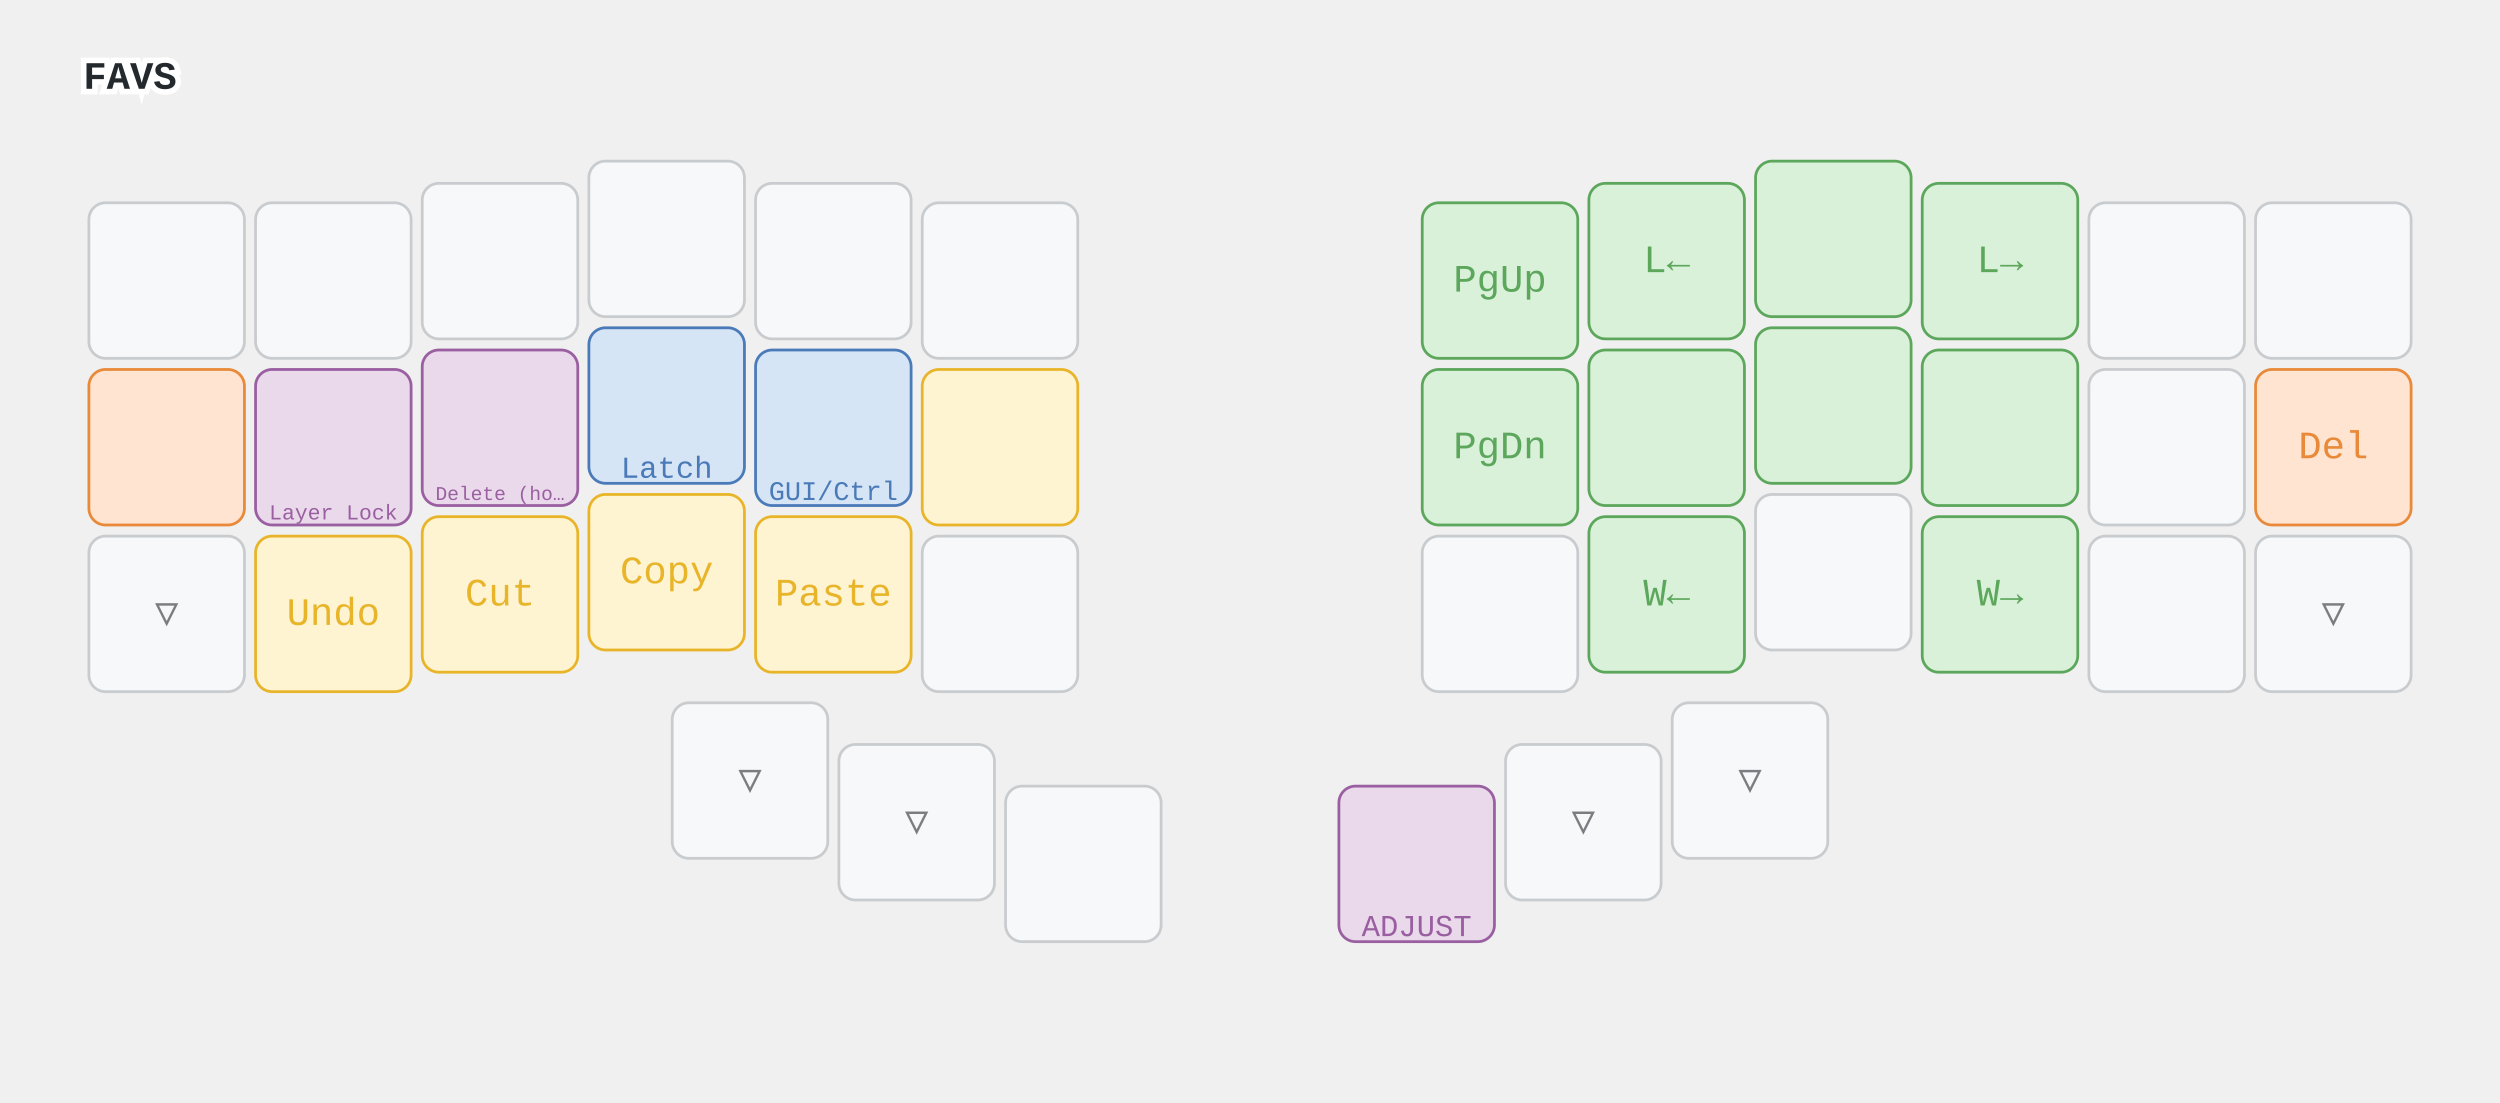
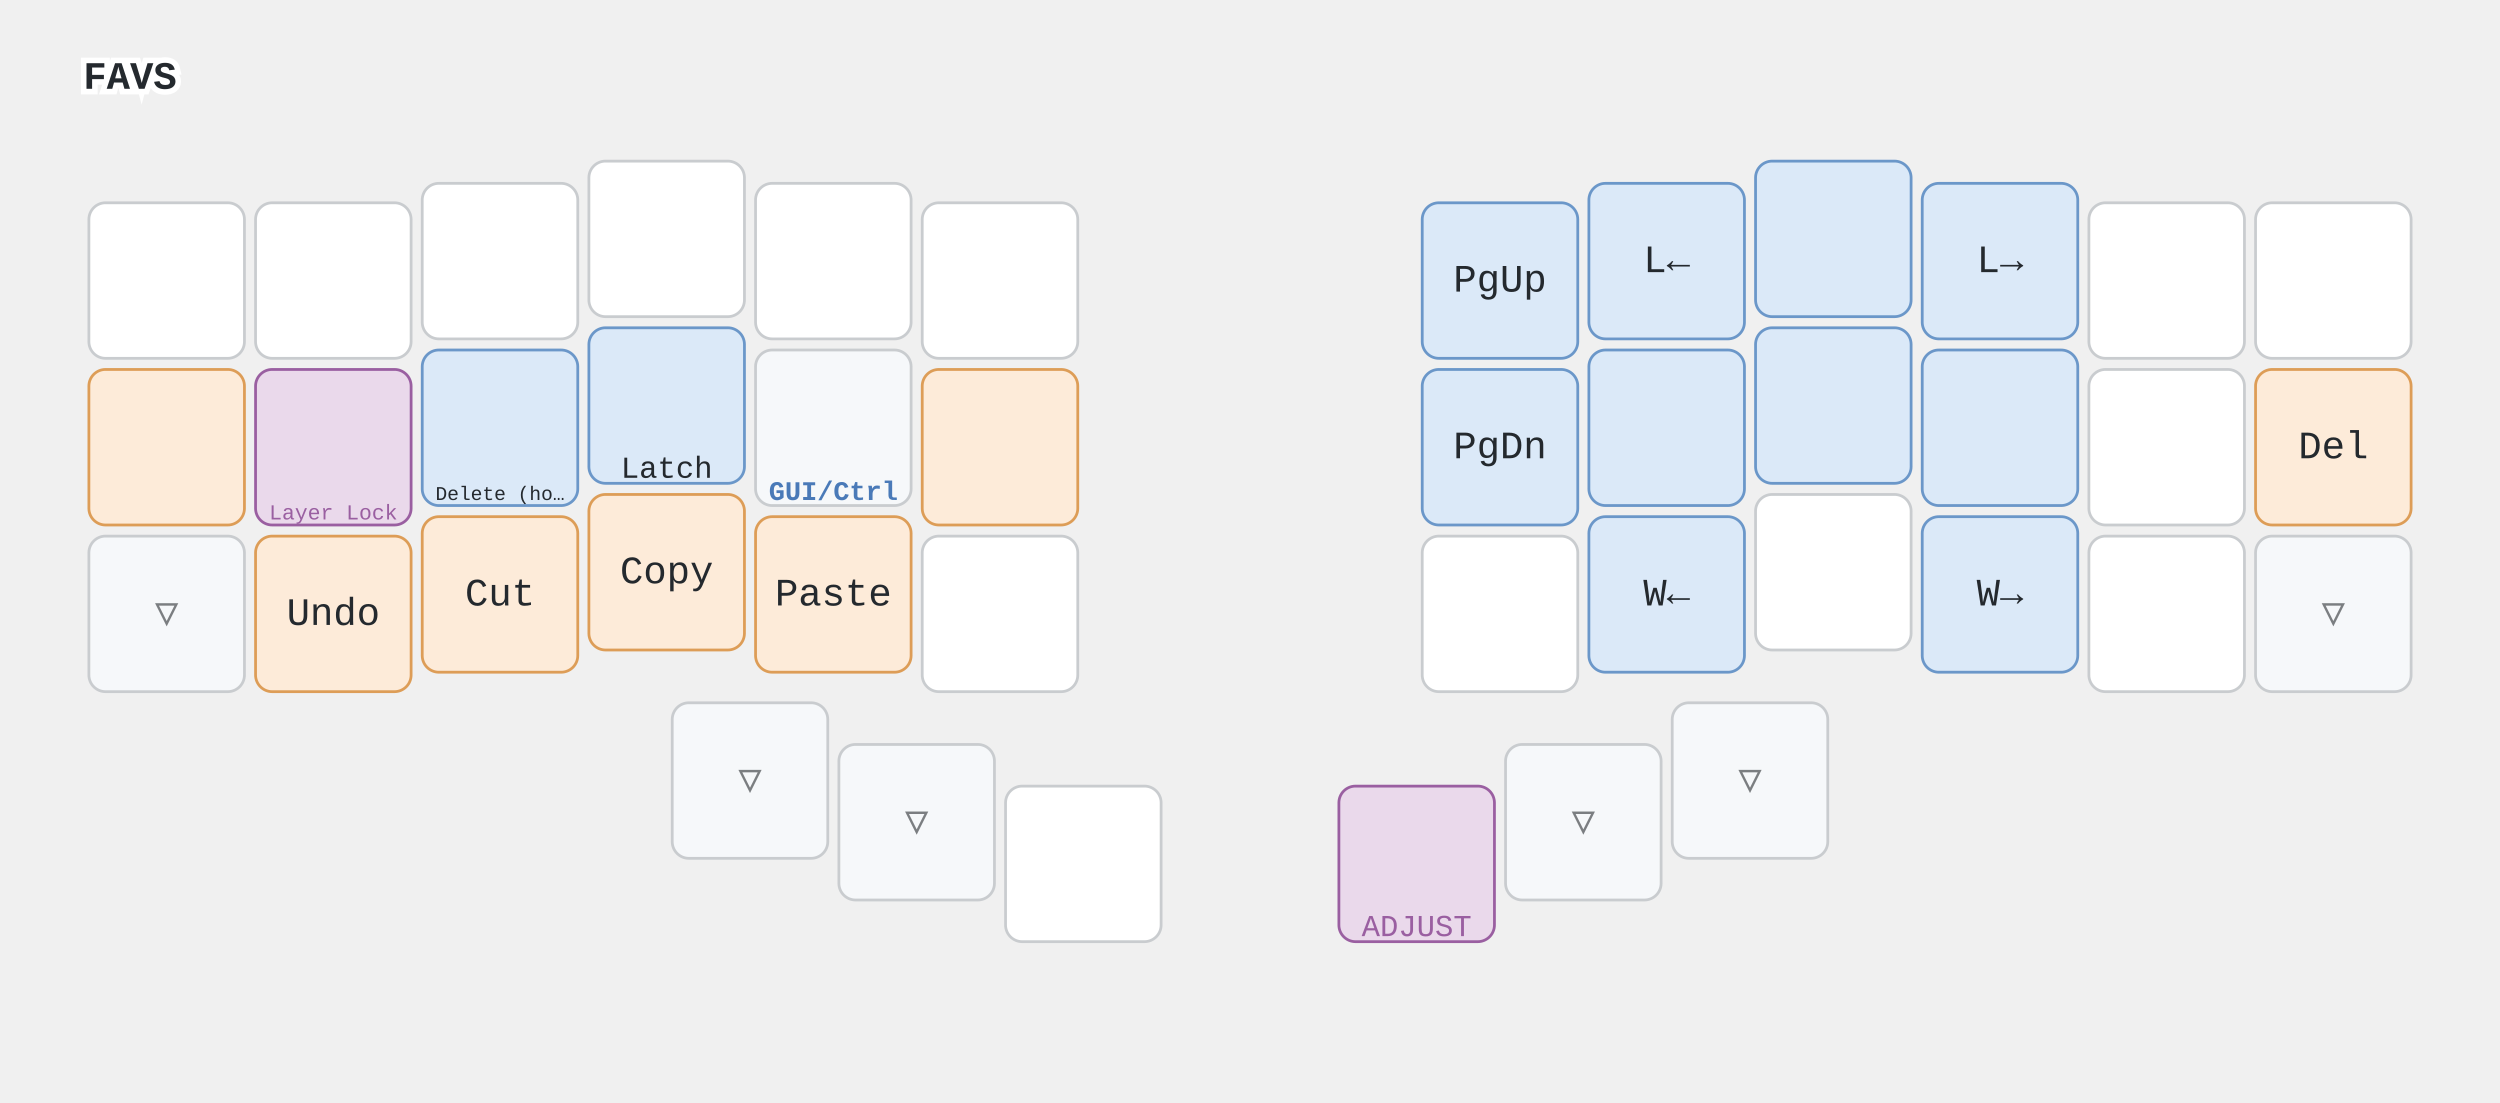
<svg xmlns="http://www.w3.org/2000/svg" xmlns:xlink="http://www.w3.org/1999/xlink" width="900" height="397" viewBox="0 0 900 397" class="keymap">
  <defs>/* start glyphs */
<svg id="mdi:apple-keyboard-shift">
      <svg id="mdi-apple-keyboard-shift" viewBox="0 0 24 24">
        <path d="M15,18V12H17.17L12,6.83L6.83,12H9V18H15M12,4L22,14H17V20H7V14H2L12,4Z" />
-       </svg>
+         <defs>
+           <pattern id="stripes" patternUnits="userSpaceOnUse" width="8" height="8" patternTransform="rotate(45)">
+             <rect width="8" height="8" fill="#efefef" />
+             <rect width="4" height="8" fill="#c8c8c8" />
+           </pattern>
+         </defs>
+       </svg>
+       <defs>
+         <pattern id="stripes" patternUnits="userSpaceOnUse" width="8" height="8" patternTransform="rotate(45)">
+           <rect width="8" height="8" fill="#efefef" />
+           <rect width="4" height="8" fill="#c8c8c8" />
+         </pattern>
+       </defs>
    </svg>
    <svg id="mdi:arrow-down">
      <svg id="mdi-arrow-down" viewBox="0 0 24 24">
        <path d="M11,4H13V16L18.5,10.5L19.92,11.92L12,19.84L4.08,11.92L5.5,10.5L11,16V4Z" />
-       </svg>
+         <defs>
+           <pattern id="stripes" patternUnits="userSpaceOnUse" width="8" height="8" patternTransform="rotate(45)">
+             <rect width="8" height="8" fill="#efefef" />
+             <rect width="4" height="8" fill="#c8c8c8" />
+           </pattern>
+         </defs>
+       </svg>
+       <defs>
+         <pattern id="stripes" patternUnits="userSpaceOnUse" width="8" height="8" patternTransform="rotate(45)">
+           <rect width="8" height="8" fill="#efefef" />
+           <rect width="4" height="8" fill="#c8c8c8" />
+         </pattern>
+       </defs>
    </svg>
    <svg id="mdi:arrow-left">
      <svg id="mdi-arrow-left" viewBox="0 0 24 24">
        <path d="M20,11V13H8L13.5,18.5L12.08,19.92L4.16,12L12.08,4.08L13.5,5.5L8,11H20Z" />
-       </svg>
+         <defs>
+           <pattern id="stripes" patternUnits="userSpaceOnUse" width="8" height="8" patternTransform="rotate(45)">
+             <rect width="8" height="8" fill="#efefef" />
+             <rect width="4" height="8" fill="#c8c8c8" />
+           </pattern>
+         </defs>
+       </svg>
+       <defs>
+         <pattern id="stripes" patternUnits="userSpaceOnUse" width="8" height="8" patternTransform="rotate(45)">
+           <rect width="8" height="8" fill="#efefef" />
+           <rect width="4" height="8" fill="#c8c8c8" />
+         </pattern>
+       </defs>
    </svg>
    <svg id="mdi:arrow-right">
      <svg id="mdi-arrow-right" viewBox="0 0 24 24">
        <path d="M4,11V13H16L10.5,18.5L11.92,19.92L19.84,12L11.92,4.08L10.5,5.5L16,11H4Z" />
-       </svg>
+         <defs>
+           <pattern id="stripes" patternUnits="userSpaceOnUse" width="8" height="8" patternTransform="rotate(45)">
+             <rect width="8" height="8" fill="#efefef" />
+             <rect width="4" height="8" fill="#c8c8c8" />
+           </pattern>
+         </defs>
+       </svg>
+       <defs>
+         <pattern id="stripes" patternUnits="userSpaceOnUse" width="8" height="8" patternTransform="rotate(45)">
+           <rect width="8" height="8" fill="#efefef" />
+           <rect width="4" height="8" fill="#c8c8c8" />
+         </pattern>
+       </defs>
    </svg>
    <svg id="mdi:arrow-up">
      <svg id="mdi-arrow-up" viewBox="0 0 24 24">
        <path d="M13,20H11V8L5.5,13.5L4.08,12.08L12,4.16L19.92,12.08L18.5,13.5L13,8V20Z" />
-       </svg>
+         <defs>
+           <pattern id="stripes" patternUnits="userSpaceOnUse" width="8" height="8" patternTransform="rotate(45)">
+             <rect width="8" height="8" fill="#efefef" />
+             <rect width="4" height="8" fill="#c8c8c8" />
+           </pattern>
+         </defs>
+       </svg>
+       <defs>
+         <pattern id="stripes" patternUnits="userSpaceOnUse" width="8" height="8" patternTransform="rotate(45)">
+           <rect width="8" height="8" fill="#efefef" />
+           <rect width="4" height="8" fill="#c8c8c8" />
+         </pattern>
+       </defs>
    </svg>
    <svg id="mdi:backspace-outline">
      <svg id="mdi-backspace-outline" viewBox="0 0 24 24">
        <path d="M19,15.59L17.59,17L14,13.41L10.41,17L9,15.59L12.59,12L9,8.41L10.41,7L14,10.59L17.59,7L19,8.41L15.41,12L19,15.59M22,3A2,2 0 0,1 24,5V19A2,2 0 0,1 22,21H7C6.31,21 5.77,20.64 5.41,20.11L0,12L5.41,3.88C5.77,3.35 6.31,3 7,3H22M22,5H7L2.28,12L7,19H22V5Z" />
-       </svg>
+         <defs>
+           <pattern id="stripes" patternUnits="userSpaceOnUse" width="8" height="8" patternTransform="rotate(45)">
+             <rect width="8" height="8" fill="#efefef" />
+             <rect width="4" height="8" fill="#c8c8c8" />
+           </pattern>
+         </defs>
+       </svg>
+       <defs>
+         <pattern id="stripes" patternUnits="userSpaceOnUse" width="8" height="8" patternTransform="rotate(45)">
+           <rect width="8" height="8" fill="#efefef" />
+           <rect width="4" height="8" fill="#c8c8c8" />
+         </pattern>
+       </defs>
    </svg>
    <svg id="mdi:keyboard-esc">
      <svg id="mdi-keyboard-esc" viewBox="0 0 24 24">
        <path d="M1 7H7V9H3V11H7V13H3V15H7V17H1V7M11 7H15V9H11V11H13C14.11 11 15 11.9 15 13V15C15 16.11 14.11 17 13 17H9V15H13V13H11C9.9 13 9 12.11 9 11V9C9 7.9 9.9 7 11 7M19 7H21C22.11 7 23 7.9 23 9V10H21V9H19V15H21V14H23V15C23 16.11 22.11 17 21 17H19C17.9 17 17 16.11 17 15V9C17 7.9 17.9 7 19 7Z" />
-       </svg>
+         <defs>
+           <pattern id="stripes" patternUnits="userSpaceOnUse" width="8" height="8" patternTransform="rotate(45)">
+             <rect width="8" height="8" fill="#efefef" />
+             <rect width="4" height="8" fill="#c8c8c8" />
+           </pattern>
+         </defs>
+       </svg>
+       <defs>
+         <pattern id="stripes" patternUnits="userSpaceOnUse" width="8" height="8" patternTransform="rotate(45)">
+           <rect width="8" height="8" fill="#efefef" />
+           <rect width="4" height="8" fill="#c8c8c8" />
+         </pattern>
+       </defs>
    </svg>
    <svg id="mdi:layers-triple-outline">
      <svg id="mdi-layers-triple-outline" viewBox="0 0 24 24">
        <path d="M12 16.54L19.37 10.8L21 12.07L12 19.07L3 12.07L4.62 10.81L12 16.54M12 14L3 7L12 0L21 7L12 14M12 2.53L6.26 7L12 11.47L17.74 7L12 2.53M12 21.47L19.37 15.73L21 17L12 24L3 17L4.62 15.74L12 21.47" />
-       </svg>
+         <defs>
+           <pattern id="stripes" patternUnits="userSpaceOnUse" width="8" height="8" patternTransform="rotate(45)">
+             <rect width="8" height="8" fill="#efefef" />
+             <rect width="4" height="8" fill="#c8c8c8" />
+           </pattern>
+         </defs>
+       </svg>
+       <defs>
+         <pattern id="stripes" patternUnits="userSpaceOnUse" width="8" height="8" patternTransform="rotate(45)">
+           <rect width="8" height="8" fill="#efefef" />
+           <rect width="4" height="8" fill="#c8c8c8" />
+         </pattern>
+       </defs>
    </svg>
    <svg id="mdi:lock-outline">
      <svg id="mdi-lock-outline" viewBox="0 0 24 24">
        <path d="M12,17C10.89,17 10,16.1 10,15C10,13.89 10.89,13 12,13A2,2 0 0,1 14,15A2,2 0 0,1 12,17M18,20V10H6V20H18M18,8A2,2 0 0,1 20,10V20A2,2 0 0,1 18,22H6C4.89,22 4,21.1 4,20V10C4,8.89 4.89,8 6,8H7V6A5,5 0 0,1 12,1A5,5 0 0,1 17,6V8H18M12,3A3,3 0 0,0 9,6V8H15V6A3,3 0 0,0 12,3Z" />
-       </svg>
+         <defs>
+           <pattern id="stripes" patternUnits="userSpaceOnUse" width="8" height="8" patternTransform="rotate(45)">
+             <rect width="8" height="8" fill="#efefef" />
+             <rect width="4" height="8" fill="#c8c8c8" />
+           </pattern>
+         </defs>
+       </svg>
+       <defs>
+         <pattern id="stripes" patternUnits="userSpaceOnUse" width="8" height="8" patternTransform="rotate(45)">
+           <rect width="8" height="8" fill="#efefef" />
+           <rect width="4" height="8" fill="#c8c8c8" />
+         </pattern>
+       </defs>
    </svg>
    <svg id="mdi:star-four-points-box">
      <svg id="mdi-star-four-points-box" viewBox="0 0 24 24">
        <path d="M5 3H19C20.1 3 21 3.89 21 5V19C21 19.53 20.79 20.04 20.41 20.41C20.04 20.79 19.53 21 19 21H5C4.47 21 3.96 20.79 3.59 20.41C3.21 20.04 3 19.53 3 19V5C3 3.89 3.89 3 5 3M12 17L13.56 13.58L17 12L13.56 10.44L12 7L10.43 10.44L7 12L10.43 13.58L12 17Z" />
-       </svg>
+         <defs>
+           <pattern id="stripes" patternUnits="userSpaceOnUse" width="8" height="8" patternTransform="rotate(45)">
+             <rect width="8" height="8" fill="#efefef" />
+             <rect width="4" height="8" fill="#c8c8c8" />
+           </pattern>
+         </defs>
+       </svg>
+       <defs>
+         <pattern id="stripes" patternUnits="userSpaceOnUse" width="8" height="8" patternTransform="rotate(45)">
+           <rect width="8" height="8" fill="#efefef" />
+           <rect width="4" height="8" fill="#c8c8c8" />
+         </pattern>
+       </defs>
    </svg>
    <svg id="mdi:swap-horizontal">
      <svg id="mdi-swap-horizontal" viewBox="0 0 24 24">
        <path d="M21,9L17,5V8H10V10H17V13M7,11L3,15L7,19V16H14V14H7V11Z" />
-       </svg>
+         <defs>
+           <pattern id="stripes" patternUnits="userSpaceOnUse" width="8" height="8" patternTransform="rotate(45)">
+             <rect width="8" height="8" fill="#efefef" />
+             <rect width="4" height="8" fill="#c8c8c8" />
+           </pattern>
+         </defs>
+       </svg>
+       <defs>
+         <pattern id="stripes" patternUnits="userSpaceOnUse" width="8" height="8" patternTransform="rotate(45)">
+           <rect width="8" height="8" fill="#efefef" />
+           <rect width="4" height="8" fill="#c8c8c8" />
+         </pattern>
+       </defs>
    </svg>
  </defs>/* end glyphs */
<style>/* inherit to force styles through use tags */
svg path {
    fill: inherit;
}

/* font and background color specifications */
svg.keymap {
    font-family: SFMono-Regular,Consolas,Liberation Mono,Menlo,monospace;
    font-size: 14px;
    font-kerning: normal;
    text-rendering: optimizeLegibility;
    fill: #24292e;
}

/* default key styling */
rect.key {
    fill: #f6f8fa;
}

rect.key, rect.combo {
    stroke: #c9cccf;
    stroke-width: 1;
}

/* default key side styling, only used is draw_key_sides is set */
rect.side {
    filter: brightness(90%);
}

/* color accent for combo boxes */
rect.combo, rect.combo-separate {
    fill: #cdf;
}

/* color accent for held keys */
rect.held, rect.combo.held {
    fill: #fdd;
}

/* color accent for ghost (optional) keys */
rect.ghost, rect.combo.ghost {
    stroke-dasharray: 4, 4;
    stroke-width: 2;
}

text {
    text-anchor: middle;
    dominant-baseline: middle;
}

/* styling for layer labels */
text.label {
    font-weight: bold;
    text-anchor: start;
    stroke: white;
    stroke-width: 4;
    paint-order: stroke;
}

/* styling for optional footer */
text.footer {
    text-anchor: end;
    dominant-baseline: auto;
    stroke: white;
    stroke-width: 4;
    paint-order: stroke;
}

/* styling for combo tap, and key non-tap label text */
text.combo, text.hold, text.shifted, text.left, text.right, text.tl, text.tr, text.bl, text.br {
    font-size: 11px;
}

text.hold, text.bl, text.br {
    text-anchor: middle;
    dominant-baseline: auto;
}

text.shifted, text.tl, text.tr {
    text-anchor: middle;
    dominant-baseline: hanging;
}

text.left, text.tl, text.bl {
    text-anchor: start;
}

text.right, text.tr, text.br {
    text-anchor: end;
}

text.layer-activator {
    text-decoration: underline;
}

/* styling for hold/shifted label text in combo box */
text.combo.hold, text.combo.shifted, text.combo.left, text.combo.right {
    font-size: 8px;
}

/* lighter symbol for transparent keys */
text.trans {
    fill: #7b7e81;
}

/* styling for combo dendrons */
path.combo {
    stroke-width: 1;
    stroke: gray;
    fill: none;
}

/* Start Tabler Icons Cleanup */
/* cannot use height/width with glyphs */
.icon-tabler &gt; path {
    fill: inherit;
    stroke: inherit;
    stroke-width: 2;
}
/* hide tabler's default box */
.icon-tabler &gt; path[stroke="none"][fill="none"] {
    visibility: hidden;
}
/* End Tabler Icons Cleanup */

- .key.modifier rect { fill: #d6e5f5; stroke: #4a7ab8; }
- .key.modifier :not(rect) { fill: #4a7ab8; }
- .key.nav rect { fill: #d9f0d9; stroke: #5ca75c; }
- .key.nav :not(rect) { fill: #5ca75c; }
- .key.editing rect { fill: #ffe4d1; stroke: #e88a3a; }
- .key.editing :not(rect) { fill: #e88a3a; }
+ /* Two-tier palette: pale fills = content regions (ambient), vivid = behavior */
+ /* Tier 1 - ambient content categories (default dark text) */
+ /* Palette: grey = alphas/trans (default), white = unused, green = symbols,
+    purple = layers, blue = navigation (incl. latches), orange = everything else */
+ .key.none rect { fill: white; }
+ .key.symbol rect { fill: #e9f5f0; stroke: #bedfd2; }
.key.layer rect { fill: #ead9eb; stroke: #9a5fa1; }
.key.layer :not(rect) { fill: #9a5fa1; }
- .key.system rect { fill: #fff4d1; stroke: #e8b52a; }
- .key.system :not(rect) { fill: #e8b52a; }
- .key.symbol rect { fill: #d4f0e8; stroke: #4aa78a; }
- .key.symbol :not(rect) { fill: #4aa78a; }
- .key.accent rect { fill: #ffe0d6; stroke: #e86d4a; }
- .key.accent :not(rect) { fill: #e86d4a; }
+ .key.nav rect { fill: #dbe9f8; stroke: #6b97c9; }
+ .key.editing rect, .key.system rect, .key.state rect, .key.danger rect, .key.modifier rect { fill: #fdebd9; stroke: #dd9d57; }
+ .key.modifier :not(rect) { fill: #b06c1f; }
+ .key.modtap.hold { fill: #4a7ab8; font-weight: bold; }
+ .key.held rect { fill: url(#stripes); stroke: #999999; }
+ .combo.state rect { fill: #fdebd9; stroke: #dd9d57; }
+ .combo.symbol rect { fill: #e9f5f0; stroke: #bedfd2; }
</style>
  <g transform="translate(30, 0)" class="layer-FAVS">
    <text x="0" y="28" class="label" id="FAVS">FAVS</text>
    <g transform="translate(0, 56)">
-       <g transform="translate(30, 45)" class="key keypos-0">
-         <rect rx="6" ry="6" x="-28" y="-28" width="56" height="56" class="key" />
-       </g>
-       <g transform="translate(90, 45)" class="key keypos-1">
-         <rect rx="6" ry="6" x="-28" y="-28" width="56" height="56" class="key" />
-       </g>
-       <g transform="translate(150, 38)" class="key keypos-2">
-         <rect rx="6" ry="6" x="-28" y="-28" width="56" height="56" class="key" />
-       </g>
-       <g transform="translate(210, 30)" class="key keypos-3">
-         <rect rx="6" ry="6" x="-28" y="-28" width="56" height="56" class="key" />
-       </g>
-       <g transform="translate(270, 38)" class="key keypos-4">
-         <rect rx="6" ry="6" x="-28" y="-28" width="56" height="56" class="key" />
-       </g>
-       <g transform="translate(330, 45)" class="key keypos-5">
-         <rect rx="6" ry="6" x="-28" y="-28" width="56" height="56" class="key" />
+       <g transform="translate(30, 45)" class="key none keypos-0">
+         <rect rx="6" ry="6" x="-28" y="-28" width="56" height="56" class="key none" />
+       </g>
+       <g transform="translate(90, 45)" class="key none keypos-1">
+         <rect rx="6" ry="6" x="-28" y="-28" width="56" height="56" class="key none" />
+       </g>
+       <g transform="translate(150, 38)" class="key none keypos-2">
+         <rect rx="6" ry="6" x="-28" y="-28" width="56" height="56" class="key none" />
+       </g>
+       <g transform="translate(210, 30)" class="key none keypos-3">
+         <rect rx="6" ry="6" x="-28" y="-28" width="56" height="56" class="key none" />
+       </g>
+       <g transform="translate(270, 38)" class="key none keypos-4">
+         <rect rx="6" ry="6" x="-28" y="-28" width="56" height="56" class="key none" />
+       </g>
+       <g transform="translate(330, 45)" class="key none keypos-5">
+         <rect rx="6" ry="6" x="-28" y="-28" width="56" height="56" class="key none" />
      </g>
      <g transform="translate(510, 45)" class="key nav keypos-6">
        <rect rx="6" ry="6" x="-28" y="-28" width="56" height="56" class="key nav" />
        <text x="0" y="0" class="key nav tap">PgUp</text>
      </g>
      <g transform="translate(570, 38)" class="key nav keypos-7">
        <rect rx="6" ry="6" x="-28" y="-28" width="56" height="56" class="key nav" />
        <text x="0" y="0" class="key nav tap">L←</text>
      </g>
      <g transform="translate(630, 30)" class="key nav keypos-8">
        <rect rx="6" ry="6" x="-28" y="-28" width="56" height="56" class="key nav" />
        <use href="#mdi:arrow-up" xlink:href="#mdi:arrow-up" x="-7" y="-7" height="14" width="14.0" class="key nav tap glyph mdi:arrow-up" />
      </g>
      <g transform="translate(690, 38)" class="key nav keypos-9">
        <rect rx="6" ry="6" x="-28" y="-28" width="56" height="56" class="key nav" />
        <text x="0" y="0" class="key nav tap">L→</text>
      </g>
-       <g transform="translate(750, 45)" class="key keypos-10">
-         <rect rx="6" ry="6" x="-28" y="-28" width="56" height="56" class="key" />
-       </g>
-       <g transform="translate(810, 45)" class="key keypos-11">
-         <rect rx="6" ry="6" x="-28" y="-28" width="56" height="56" class="key" />
+       <g transform="translate(750, 45)" class="key none keypos-10">
+         <rect rx="6" ry="6" x="-28" y="-28" width="56" height="56" class="key none" />
+       </g>
+       <g transform="translate(810, 45)" class="key none keypos-11">
+         <rect rx="6" ry="6" x="-28" y="-28" width="56" height="56" class="key none" />
      </g>
      <g transform="translate(30, 105)" class="key editing keypos-12">
        <rect rx="6" ry="6" x="-28" y="-28" width="56" height="56" class="key editing" />
        <use href="#mdi:keyboard-esc" xlink:href="#mdi:keyboard-esc" x="-7" y="-7" height="14" width="14.0" class="key editing tap glyph mdi:keyboard-esc" />
      </g>
      <g transform="translate(90, 105)" class="key layer keypos-13">
        <rect rx="6" ry="6" x="-28" y="-28" width="56" height="56" class="key layer" />
        <use href="#mdi:lock-outline" xlink:href="#mdi:lock-outline" x="-7" y="-7" height="14" width="14.0" class="key layer tap glyph mdi:lock-outline" />
        <text x="0" y="26" class="key layer hold">
          <tspan style="font-size: 70%">Layer Lock</tspan>
        </text>
      </g>
-       <g transform="translate(150, 98)" class="key layer keypos-14">
-         <rect rx="6" ry="6" x="-28" y="-28" width="56" height="56" class="key layer" />
-         <use href="#mdi:backspace-outline" xlink:href="#mdi:backspace-outline" x="-7" y="-7" height="14" width="14.0" class="key layer tap glyph mdi:backspace-outline" />
-         <text x="0" y="26" class="key layer hold">
+       <g transform="translate(150, 98)" class="key nav keypos-14">
+         <rect rx="6" ry="6" x="-28" y="-28" width="56" height="56" class="key nav" />
+         <use href="#mdi:backspace-outline" xlink:href="#mdi:backspace-outline" x="-7" y="-7" height="14" width="14.0" class="key nav tap glyph mdi:backspace-outline" />
+         <text x="0" y="26" class="key nav hold">
          <tspan style="font-size: 64%">Delete (ho…</tspan>
        </text>
      </g>
-       <g transform="translate(210, 90)" class="key modifier keypos-15">
-         <rect rx="6" ry="6" x="-28" y="-28" width="56" height="56" class="key modifier" />
-         <use href="#mdi:apple-keyboard-shift" xlink:href="#mdi:apple-keyboard-shift" x="-7" y="-7" height="14" width="14.0" class="key modifier tap glyph mdi:apple-keyboard-shift" />
-         <text x="0" y="26" class="key modifier hold">Latch</text>
-       </g>
-       <g transform="translate(270, 98)" class="key modifier keypos-16">
-         <rect rx="6" ry="6" x="-28" y="-28" width="56" height="56" class="key modifier" />
-         <use href="#mdi:star-four-points-box" xlink:href="#mdi:star-four-points-box" x="-7" y="-7" height="14" width="14.0" class="key modifier tap glyph mdi:star-four-points-box" />
-         <text x="0" y="26" class="key modifier hold">
+       <g transform="translate(210, 90)" class="key nav keypos-15">
+         <rect rx="6" ry="6" x="-28" y="-28" width="56" height="56" class="key nav" />
+         <use href="#mdi:apple-keyboard-shift" xlink:href="#mdi:apple-keyboard-shift" x="-7" y="-7" height="14" width="14.0" class="key nav tap glyph mdi:apple-keyboard-shift" />
+         <text x="0" y="26" class="key nav hold">Latch</text>
+       </g>
+       <g transform="translate(270, 98)" class="key modtap keypos-16">
+         <rect rx="6" ry="6" x="-28" y="-28" width="56" height="56" class="key modtap" />
+         <use href="#mdi:star-four-points-box" xlink:href="#mdi:star-four-points-box" x="-7" y="-7" height="14" width="14.0" class="key modtap tap glyph mdi:star-four-points-box" />
+         <text x="0" y="26" class="key modtap hold">
          <tspan style="font-size: 88%">GUI/Ctrl</tspan>
        </text>
      </g>
-       <g transform="translate(330, 105)" class="key system keypos-17">
-         <rect rx="6" ry="6" x="-28" y="-28" width="56" height="56" class="key system" />
-         <use href="#mdi:swap-horizontal" xlink:href="#mdi:swap-horizontal" x="-7" y="-7" height="14" width="14.0" class="key system tap glyph mdi:swap-horizontal" />
+       <g transform="translate(330, 105)" class="key state keypos-17">
+         <rect rx="6" ry="6" x="-28" y="-28" width="56" height="56" class="key state" />
+         <use href="#mdi:swap-horizontal" xlink:href="#mdi:swap-horizontal" x="-7" y="-7" height="14" width="14.0" class="key state tap glyph mdi:swap-horizontal" />
      </g>
      <g transform="translate(510, 105)" class="key nav keypos-18">
        <rect rx="6" ry="6" x="-28" y="-28" width="56" height="56" class="key nav" />
        <text x="0" y="0" class="key nav tap">PgDn</text>
      </g>
      <g transform="translate(570, 98)" class="key nav keypos-19">
        <rect rx="6" ry="6" x="-28" y="-28" width="56" height="56" class="key nav" />
        <use href="#mdi:arrow-left" xlink:href="#mdi:arrow-left" x="-7" y="-7" height="14" width="14.0" class="key nav tap glyph mdi:arrow-left" />
      </g>
      <g transform="translate(630, 90)" class="key nav keypos-20">
        <rect rx="6" ry="6" x="-28" y="-28" width="56" height="56" class="key nav" />
        <use href="#mdi:arrow-down" xlink:href="#mdi:arrow-down" x="-7" y="-7" height="14" width="14.0" class="key nav tap glyph mdi:arrow-down" />
      </g>
      <g transform="translate(690, 98)" class="key nav keypos-21">
        <rect rx="6" ry="6" x="-28" y="-28" width="56" height="56" class="key nav" />
        <use href="#mdi:arrow-right" xlink:href="#mdi:arrow-right" x="-7" y="-7" height="14" width="14.0" class="key nav tap glyph mdi:arrow-right" />
      </g>
-       <g transform="translate(750, 105)" class="key keypos-22">
-         <rect rx="6" ry="6" x="-28" y="-28" width="56" height="56" class="key" />
+       <g transform="translate(750, 105)" class="key none keypos-22">
+         <rect rx="6" ry="6" x="-28" y="-28" width="56" height="56" class="key none" />
      </g>
      <g transform="translate(810, 105)" class="key editing keypos-23">
        <rect rx="6" ry="6" x="-28" y="-28" width="56" height="56" class="key editing" />
        <text x="0" y="0" class="key editing tap">Del</text>
      </g>
      <g transform="translate(30, 165)" class="key trans keypos-24">
        <rect rx="6" ry="6" x="-28" y="-28" width="56" height="56" class="key trans" />
        <text x="0" y="0" class="key trans tap">▽</text>
      </g>
      <g transform="translate(90, 165)" class="key system keypos-25">
        <rect rx="6" ry="6" x="-28" y="-28" width="56" height="56" class="key system" />
        <text x="0" y="0" class="key system tap">Undo</text>
      </g>
      <g transform="translate(150, 158)" class="key system keypos-26">
        <rect rx="6" ry="6" x="-28" y="-28" width="56" height="56" class="key system" />
        <text x="0" y="0" class="key system tap">Cut</text>
      </g>
      <g transform="translate(210, 150)" class="key system keypos-27">
        <rect rx="6" ry="6" x="-28" y="-28" width="56" height="56" class="key system" />
        <text x="0" y="0" class="key system tap">Copy</text>
      </g>
      <g transform="translate(270, 158)" class="key system keypos-28">
        <rect rx="6" ry="6" x="-28" y="-28" width="56" height="56" class="key system" />
        <text x="0" y="0" class="key system tap">Paste</text>
      </g>
-       <g transform="translate(330, 165)" class="key keypos-29">
-         <rect rx="6" ry="6" x="-28" y="-28" width="56" height="56" class="key" />
-       </g>
-       <g transform="translate(510, 165)" class="key keypos-30">
-         <rect rx="6" ry="6" x="-28" y="-28" width="56" height="56" class="key" />
+       <g transform="translate(330, 165)" class="key none keypos-29">
+         <rect rx="6" ry="6" x="-28" y="-28" width="56" height="56" class="key none" />
+       </g>
+       <g transform="translate(510, 165)" class="key none keypos-30">
+         <rect rx="6" ry="6" x="-28" y="-28" width="56" height="56" class="key none" />
      </g>
      <g transform="translate(570, 158)" class="key nav keypos-31">
        <rect rx="6" ry="6" x="-28" y="-28" width="56" height="56" class="key nav" />
        <text x="0" y="0" class="key nav tap">W←</text>
      </g>
-       <g transform="translate(630, 150)" class="key keypos-32">
-         <rect rx="6" ry="6" x="-28" y="-28" width="56" height="56" class="key" />
+       <g transform="translate(630, 150)" class="key none keypos-32">
+         <rect rx="6" ry="6" x="-28" y="-28" width="56" height="56" class="key none" />
      </g>
      <g transform="translate(690, 158)" class="key nav keypos-33">
        <rect rx="6" ry="6" x="-28" y="-28" width="56" height="56" class="key nav" />
        <text x="0" y="0" class="key nav tap">W→</text>
      </g>
-       <g transform="translate(750, 165)" class="key keypos-34">
-         <rect rx="6" ry="6" x="-28" y="-28" width="56" height="56" class="key" />
+       <g transform="translate(750, 165)" class="key none keypos-34">
+         <rect rx="6" ry="6" x="-28" y="-28" width="56" height="56" class="key none" />
      </g>
      <g transform="translate(810, 165)" class="key trans keypos-35">
        <rect rx="6" ry="6" x="-28" y="-28" width="56" height="56" class="key trans" />
        <text x="0" y="0" class="key trans tap">▽</text>
      </g>
      <g transform="translate(240, 225)" class="key trans keypos-36">
        <rect rx="6" ry="6" x="-28" y="-28" width="56" height="56" class="key trans" />
        <text x="0" y="0" class="key trans tap">▽</text>
      </g>
      <g transform="translate(300, 240)" class="key trans keypos-37">
        <rect rx="6" ry="6" x="-28" y="-28" width="56" height="56" class="key trans" />
        <text x="0" y="0" class="key trans tap">▽</text>
      </g>
-       <g transform="translate(360, 255)" class="key keypos-38">
-         <rect rx="6" ry="6" x="-28" y="-28" width="56" height="56" class="key" />
+       <g transform="translate(360, 255)" class="key none keypos-38">
+         <rect rx="6" ry="6" x="-28" y="-28" width="56" height="56" class="key none" />
      </g>
      <g transform="translate(480, 255)" class="key layer keypos-39">
        <rect rx="6" ry="6" x="-28" y="-28" width="56" height="56" class="key layer" />
        <use href="#mdi:layers-triple-outline" xlink:href="#mdi:layers-triple-outline" x="-7" y="-7" height="14" width="14.0" class="key layer tap glyph mdi:layers-triple-outline" />
        <text x="0" y="26" class="key layer hold">ADJUST</text>
      </g>
      <g transform="translate(540, 240)" class="key trans keypos-40">
        <rect rx="6" ry="6" x="-28" y="-28" width="56" height="56" class="key trans" />
        <text x="0" y="0" class="key trans tap">▽</text>
      </g>
      <g transform="translate(600, 225)" class="key trans keypos-41">
        <rect rx="6" ry="6" x="-28" y="-28" width="56" height="56" class="key trans" />
        <text x="0" y="0" class="key trans tap">▽</text>
      </g>
    </g>
  </g>
+   <defs>
+     <pattern id="stripes" patternUnits="userSpaceOnUse" width="8" height="8" patternTransform="rotate(45)">
+       <rect width="8" height="8" fill="#efefef" />
+       <rect width="4" height="8" fill="#c8c8c8" />
+     </pattern>
+   </defs>
</svg>
